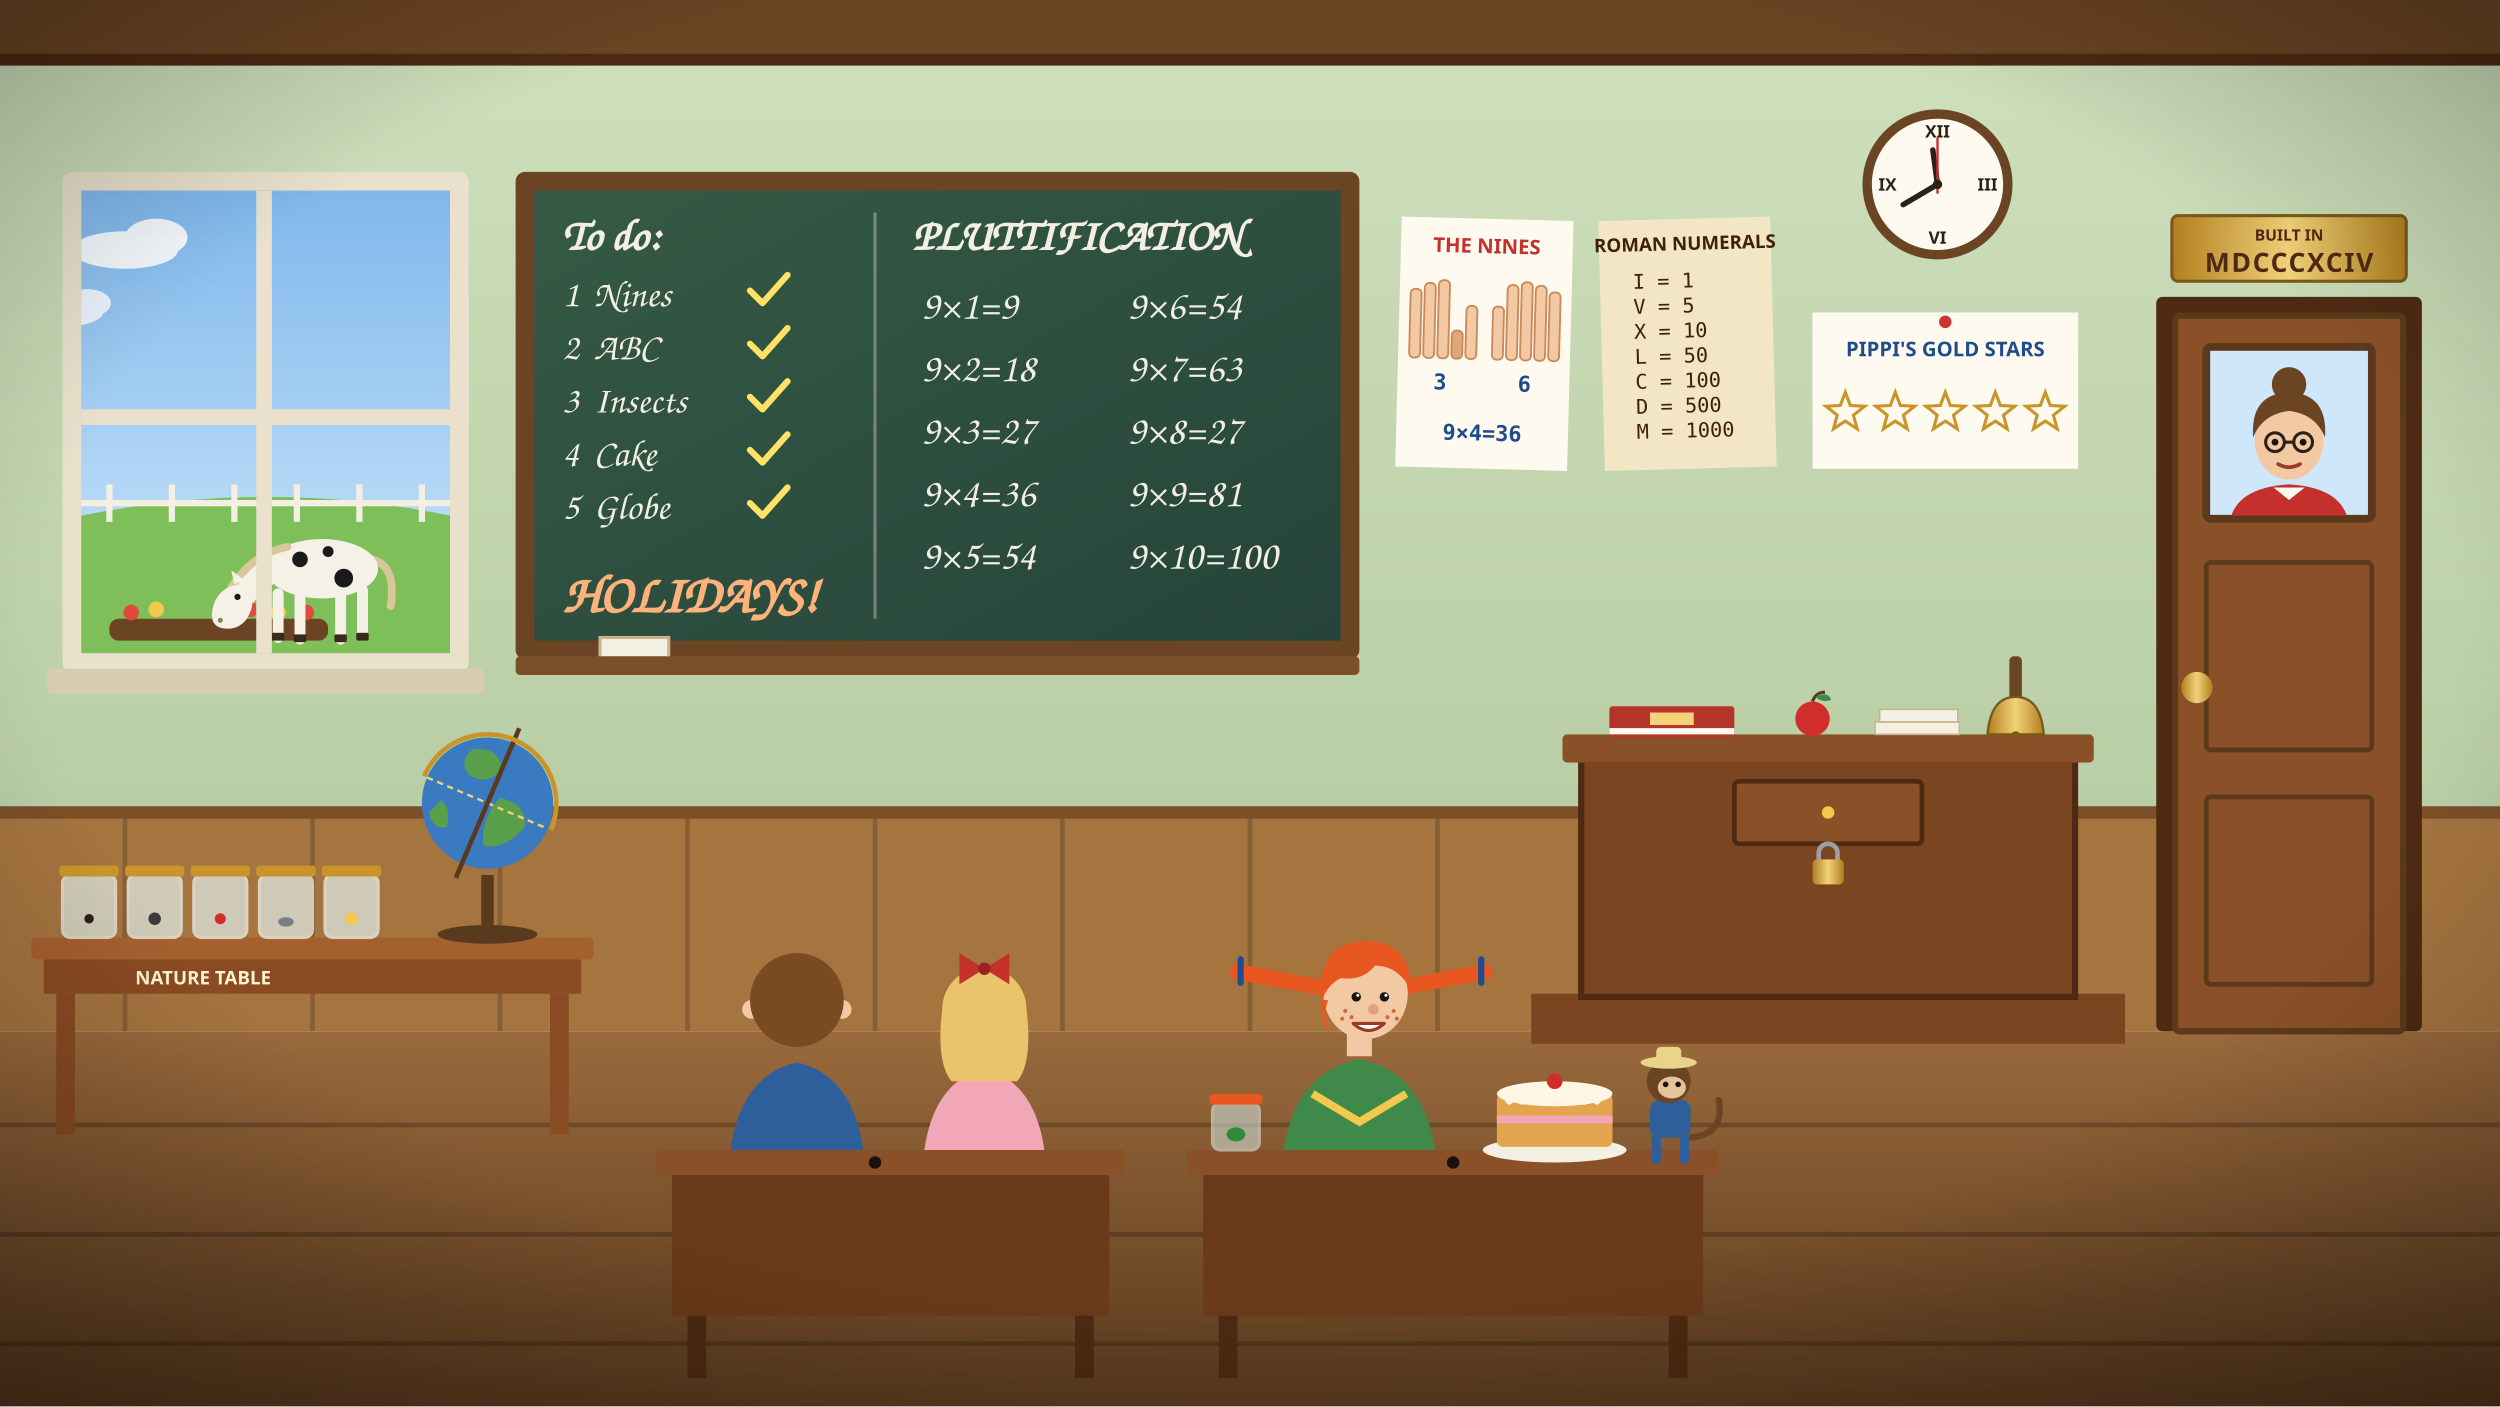
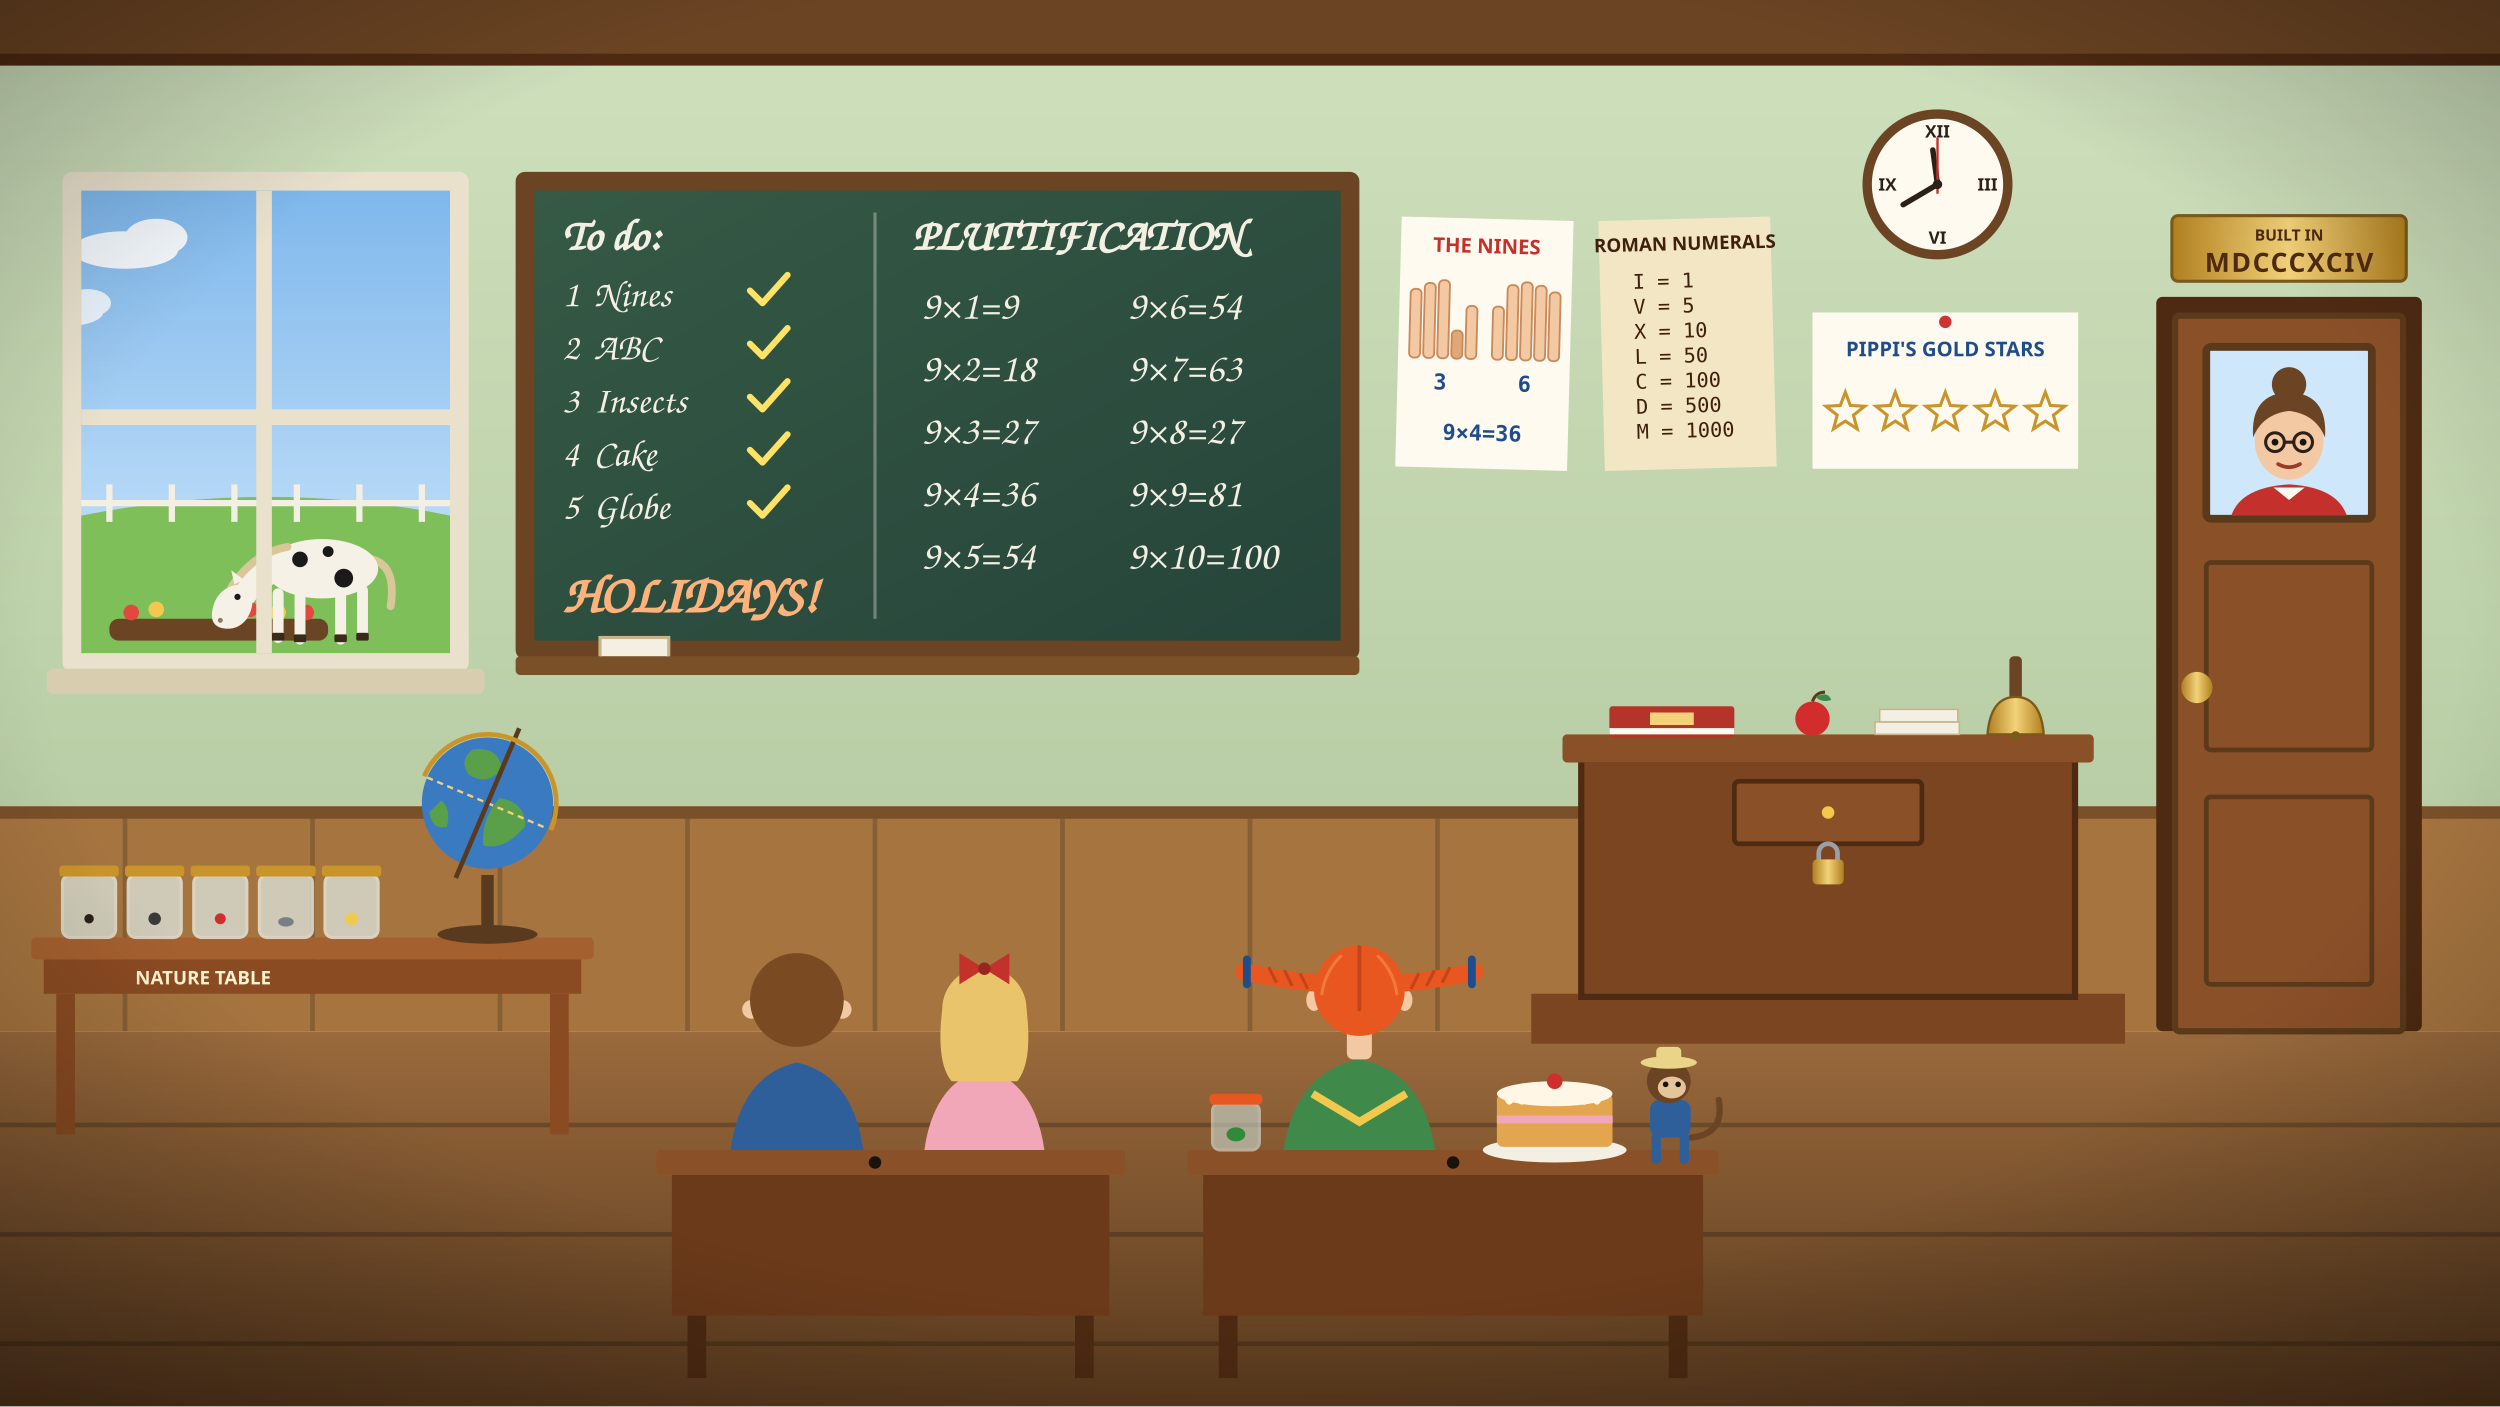
<svg xmlns="http://www.w3.org/2000/svg" class="scene" id="sc-school" viewBox="0 0 1600 900" preserveAspectRatio="xMidYMid slice" aria-label="The classroom">
  <defs>
    <linearGradient id="slWall" x1="0" y1="0" x2="0" y2="1">
      <stop offset="0" stop-color="#cfe0bd" />
      <stop offset="1" stop-color="#b3c99f" />
    </linearGradient>
    <linearGradient id="slFloor" x1="0" y1="0" x2="0" y2="1">
      <stop offset="0" stop-color="#9a6a3c" />
      <stop offset="1" stop-color="#5a3a1e" />
    </linearGradient>
    <linearGradient id="slSky" x1="0" y1="0" x2="0" y2="1">
      <stop offset="0" stop-color="#7fb8ec" />
      <stop offset="1" stop-color="#cfe7fb" />
    </linearGradient>
    <linearGradient id="slBoard" x1="0" y1="0" x2="1" y2="1">
      <stop offset="0" stop-color="#355a45" />
      <stop offset="1" stop-color="#26443a" />
    </linearGradient>
    <linearGradient id="slBrass" x1="0" x2="1">
      <stop offset="0" stop-color="#b07f1f" />
      <stop offset=".5" stop-color="#f3d27a" />
      <stop offset="1" stop-color="#b07f1f" />
    </linearGradient>
    <clipPath id="slWinClip">
      <rect x="52" y="122" width="236" height="296" />
    </clipPath>
    <radialGradient id="slVign" cx=".5" cy=".45" r=".8">
      <stop offset=".6" stop-color="#000" stop-opacity="0" />
      <stop offset="1" stop-color="#000" stop-opacity=".45" />
    </radialGradient>
    <clipPath id="slDoorWin">
      <rect x="1414" y="224" width="102" height="106" />
    </clipPath>
  </defs>
  <rect width="1600" height="660" fill="url(#slWall)" />
  <rect width="1600" height="34" fill="#6b4423" />
  <rect y="34" width="1600" height="8" fill="#4e2a12" />
  <rect y="520" width="1600" height="140" fill="#a5743f" />
  <rect y="516" width="1600" height="8" fill="#7a5028" />
  <g stroke="rgba(0,0,0,.18)" stroke-width="3">
    <path d="M80 524V660M200 524V660M320 524V660M440 524V660M560 524V660M680 524V660M800 524V660M920 524V660M1040 524V660M1160 524V660M1280 524V660M1400 524V660M1520 524V660" />
  </g>
  <rect y="660" width="1600" height="240" fill="url(#slFloor)" />
  <g stroke="rgba(0,0,0,.22)" stroke-width="3">
    <path d="M0 720H1600M0 790H1600M0 860H1600" />
  </g>
  <g id="sl-window">
    <rect x="40" y="110" width="260" height="320" rx="6" fill="#e9e1cc" />
    <rect x="52" y="122" width="236" height="296" fill="url(#slSky)" />
    <g clip-path="url(#slWinClip)">
      <g class="cloud" fill="#fff" opacity=".9">
        <ellipse cx="80" cy="160" rx="34" ry="12" />
        <ellipse cx="100" cy="152" rx="20" ry="12" />
      </g>
      <g class="cloud slow" fill="#fff" opacity=".8">
        <ellipse cx="40" cy="200" rx="26" ry="9" />
        <ellipse cx="56" cy="194" rx="15" ry="9" />
      </g>
      <path d="M52 330 q120-24 236 0 v88 h-236z" fill="#7fbf5a" />
      <g stroke="#f3efe3" stroke-width="4">
        <path d="M52 322 h236 M70 310 v24 M110 310 v24 M150 310 v24 M190 310 v24 M230 310 v24 M270 310 v24" />
      </g>
      <rect x="70" y="396" width="140" height="14" rx="6" fill="#6b4423" />
      <g fill="#e2483d">
        <circle cx="84" cy="392" r="5" />
        <circle cx="160" cy="390" r="5" />
        <circle cx="196" cy="392" r="5" />
      </g>
      <g fill="#f2c94c">
        <circle cx="100" cy="390" r="5" />
        <circle cx="178" cy="392" r="5" />
      </g>
      <g id="sl-horse" class="nod">
        <path d="M238 358 q16 4 12 30" stroke="#d9c79a" stroke-width="5" fill="none" stroke-linecap="round" />
        <g stroke="#f6f1e6" stroke-width="7" stroke-linecap="round">
          <path d="M178 380 v28 M192 382 v27 M218 382 v27 M232 378 v28" />
        </g>
        <g fill="#3a2a1a">
          <rect x="174" y="405" width="8" height="5" rx="1" />
          <rect x="188" y="406" width="8" height="5" rx="1" />
          <rect x="214" y="406" width="8" height="5" rx="1" />
          <rect x="228" y="405" width="8" height="5" rx="1" />
        </g>
        <ellipse cx="206" cy="364" rx="36" ry="19" fill="#f6f1e6" />
        <path d="M182 352 q-22 6 -34 26 l14 8 q10 -14 28 -18z" fill="#f6f1e6" />
        <path d="M184 350 q-22 4 -36 26" stroke="#d9c79a" stroke-width="5" fill="none" stroke-linecap="round" />
        <path d="M146 376 q-8 4 -10 14 q-2 10 6 12 q10 2 16 -6 q6 -10 2 -18 q-6 -6 -14 -2z" fill="#f6f1e6" />
        <path d="M150 374 l-2 -9 l8 6z" fill="#f6f1e6" />
        <circle cx="152" cy="382" r="2" fill="#1a1a1a" />
        <circle cx="141" cy="397" r="1.6" fill="#8a7a6a" />
        <g fill="#1a1a1a">
          <circle cx="192" cy="358" r="5" />
          <circle cx="220" cy="370" r="6" />
          <circle cx="210" cy="353" r="3.5" />
          <circle cx="168" cy="368" r="3" />
        </g>
      </g>
    </g>
    <rect x="164" y="122" width="10" height="296" fill="#e9e1cc" />
    <rect x="52" y="262" width="236" height="10" fill="#e9e1cc" />
    <rect x="30" y="428" width="280" height="16" rx="4" fill="#d9cdb0" />
  </g>
  <g id="sl-board">
    <rect x="330" y="110" width="540" height="312" rx="6" fill="#6b4423" />
    <rect x="342" y="122" width="516" height="288" fill="url(#slBoard)" />
    <g font-family="Caveat, cursive" fill="#f3efe3">
      <text x="360" y="160" font-size="28" font-weight="700">To do:</text>
      <g font-size="24">
        <text x="360" y="196">1</text>
        <text x="360" y="230">2</text>
        <text x="360" y="264">3</text>
        <text x="360" y="298">4</text>
        <text x="360" y="332">5</text>
      </g>
      <g font-size="24">
        <text x="380" y="196">Nines</text>
        <text x="380" y="230">ABC</text>
        <text x="380" y="264">Insects</text>
        <text x="380" y="298">Cake</text>
        <text x="380" y="332">Globe</text>
      </g>
      <g id="sl-ticks" stroke="#ffe266" stroke-width="4" fill="none" stroke-linecap="round" stroke-linejoin="round">
        <path id="sl-tick0" d="M480 186 l8 8 l16 -18" />
        <path id="sl-tick1" d="M480 220 l8 8 l16 -18" />
        <path id="sl-tick2" d="M480 254 l8 8 l16 -18" />
        <path id="sl-tick3" d="M480 288 l8 8 l16 -18" />
        <path id="sl-tick4" d="M480 322 l8 8 l16 -18" />
      </g>
      <text id="sl-hol" x="360" y="392" font-size="34" font-weight="700" fill="#ffb37a">
                HOLIDAYS!</text>
      <path d="M560 136 v260" stroke="#f3efe3" stroke-width="2" opacity=".35" />
      <text x="584" y="160" font-size="28" font-weight="700">PLUTTIFICATION</text>
      <g font-size="26" translate="no">
        <text x="590" y="204">9×1=9</text>
        <text x="590" y="244">9×2=18</text>
        <text x="590" y="284">9×3=27</text>
        <text x="590" y="324">9×4=36</text>
        <text x="590" y="364" id="sl-n5">9×5=54</text>
        <text x="722" y="204">9×6=54</text>
        <text x="722" y="244">9×7=63</text>
        <text x="722" y="284" id="sl-n8">9×8=27</text>
        <text x="722" y="324">9×9=81</text>
        <text x="722" y="364" id="sl-n10">9×10=100</text>
      </g>
    </g>
    <rect x="330" y="420" width="540" height="12" rx="3" fill="#7a5028" />
    <path d="M384 420 v-12 h44 v12" fill="#f3efe3" stroke="#c9b48a" stroke-width="2" />
  </g>
  <g id="sl-tables">
    <rect x="895" y="140" width="110" height="160" fill="#fffaf0" transform="rotate(1.5 950 220)" />
    <g transform="rotate(1.5 950 220)">
      <text x="950" y="162" text-anchor="middle" font-family="Fredoka, sans-serif" font-size="13" font-weight="700" fill="#c4302b">THE NINES</text>
      <g fill="#f3c9a4" stroke="#c98a5a" stroke-width="1.2">
        <rect x="902" y="186" width="7" height="44" rx="3" />
        <rect x="911" y="182" width="7" height="48" rx="3" />
        <rect x="920" y="180" width="7" height="50" rx="3" />
        <rect x="929" y="212" width="7" height="18" rx="3" fill="#e0a77a" />
        <rect x="938" y="196" width="7" height="34" rx="3" />
        <rect x="955" y="196" width="7" height="34" rx="3" />
        <rect x="964" y="182" width="7" height="48" rx="3" />
        <rect x="973" y="180" width="7" height="50" rx="3" />
        <rect x="982" y="182" width="7" height="48" rx="3" />
        <rect x="991" y="186" width="7" height="44" rx="3" />
      </g>
      <g font-family="IBM Plex Mono, monospace" font-weight="600" fill="#1f4d8c" translate="no">
        <text x="918" y="250" font-size="14">3</text>
        <text x="972" y="250" font-size="14">6</text>
        <text x="950" y="282" text-anchor="middle" font-size="14">9×4=36</text>
      </g>
    </g>
  </g>
  <g id="sl-romans">
    <rect x="1025" y="140" width="110" height="160" fill="#f3e6c4" transform="rotate(-1.5 1080 220)" />
    <g transform="rotate(-1.5 1080 220)" font-family="IBM Plex Mono, monospace" fill="#3e200c">
      <text x="1080" y="160" text-anchor="middle" font-family="Fredoka, sans-serif" font-size="12" font-weight="700">ROMAN NUMERALS</text>
      <g font-size="13" translate="no">
        <text x="1046" y="184">I = 1</text>
        <text x="1046" y="200">V = 5</text>
        <text x="1046" y="216">X = 10</text>
        <text x="1046" y="232">L = 50</text>
        <text x="1046" y="248">C = 100</text>
        <text x="1046" y="264">D = 500</text>
        <text x="1046" y="280">M = 1000</text>
      </g>
    </g>
  </g>
  <g id="sl-clock">
    <circle cx="1240" cy="118" r="48" fill="#6b4423" />
    <circle cx="1240" cy="118" r="42" fill="#fffaf0" />
    <g font-family="Fredoka, sans-serif" font-size="11" font-weight="600" fill="#2b2118" text-anchor="middle" translate="no">
      <text x="1240" y="88">XII</text>
      <text x="1272" y="122">III</text>
      <text x="1240" y="156">VI</text>
      <text x="1208" y="122">IX</text>
    </g>
    <path d="M1240 118 l-3 -22 M1240 118 l-22 13" stroke="#2b2118" stroke-width="3.5" stroke-linecap="round" />
    <path class="sl-sec" d="M1240 124 v-36" stroke="#c4302b" stroke-width="1.5" />
    <circle cx="1240" cy="118" r="3" fill="#2b2118" />
  </g>
  <g id="sl-stars">
    <rect x="1160" y="200" width="170" height="100" fill="#fffaf0" />
    <circle cx="1245" cy="206" r="4" fill="#c33" />
    <text x="1245" y="228" text-anchor="middle" font-family="Fredoka, sans-serif" font-size="13" font-weight="700" fill="#1f4d8c">PIPPI'S GOLD STARS</text>
    <g stroke="#c9952a" stroke-width="2" fill="none">
      <path id="sl-star0" transform="translate(1181 264)" d="M0 -13 L3.2 -4.5 L12.4 -4 L5.2 1.7 L7.6 10.5 L0 5.5 L-7.6 10.5 L-5.2 1.7 L-12.4 -4 L-3.2 -4.5Z" />
      <path id="sl-star1" transform="translate(1213 264)" d="M0 -13 L3.2 -4.5 L12.4 -4 L5.2 1.7 L7.6 10.5 L0 5.5 L-7.6 10.5 L-5.2 1.7 L-12.4 -4 L-3.2 -4.5Z" />
      <path id="sl-star2" transform="translate(1245 264)" d="M0 -13 L3.2 -4.5 L12.4 -4 L5.2 1.7 L7.6 10.5 L0 5.5 L-7.6 10.5 L-5.2 1.7 L-12.4 -4 L-3.2 -4.5Z" />
      <path id="sl-star3" transform="translate(1277 264)" d="M0 -13 L3.2 -4.5 L12.4 -4 L5.2 1.7 L7.6 10.5 L0 5.5 L-7.6 10.5 L-5.2 1.7 L-12.4 -4 L-3.2 -4.5Z" />
      <path id="sl-star4" transform="translate(1309 264)" d="M0 -13 L3.2 -4.5 L12.4 -4 L5.2 1.7 L7.6 10.5 L0 5.5 L-7.6 10.5 L-5.2 1.7 L-12.4 -4 L-3.2 -4.5Z" />
    </g>
  </g>
  <g id="sl-door">
    <rect x="1390" y="138" width="150" height="42" rx="4" fill="url(#slBrass)" stroke="#7a5a1a" stroke-width="2" />
    <text x="1465" y="154" text-anchor="middle" font-family="Fredoka, sans-serif" font-size="10" font-weight="700" fill="#4e2a12">BUILT IN</text>
    <text x="1465" y="174" text-anchor="middle" font-family="Fredoka, sans-serif" font-size="17" font-weight="700" fill="#4e2a12" letter-spacing="1" translate="no">MDCCCXCIV</text>
    <rect x="1380" y="190" width="170" height="470" rx="4" fill="#4e2a12" />
    <rect x="1392" y="202" width="146" height="458" rx="3" fill="#8a5028" stroke="#5a3a1a" stroke-width="4" />
    <rect x="1412" y="222" width="106" height="110" rx="3" fill="#cfe7fb" stroke="#5a3a1a" stroke-width="5" />
    <g clip-path="url(#slDoorWin)">
      <g id="sl-teacher">
        <path d="M1427 334 q4 -22 38 -24 q34 2 38 24z" fill="#c4302b" />
        <path d="M1455 312 l10 8 l10 -8" fill="#fffaf0" />
        <circle cx="1465" cy="246" r="11" fill="#6b4423" />
        <ellipse cx="1465" cy="282" rx="22" ry="25" fill="#f3c9a4" />
        <path d="M1442 280 q-2 -28 23 -29 q25 1 23 29 q-6 -15 -23 -17 q-17 2 -23 17z" fill="#6b4423" />
        <g fill="none" stroke="#2b2118" stroke-width="2">
          <circle cx="1456" cy="283" r="6" />
          <circle cx="1474" cy="283" r="6" />
          <path d="M1462 283 h6" />
        </g>
        <circle cx="1456" cy="283" r="2.2" fill="#1a120c" />
        <circle cx="1474" cy="283" r="2.2" fill="#1a120c" />
        <path d="M1458 297 q7 4 14 0" stroke="#9a3a2a" stroke-width="2.4" fill="none" stroke-linecap="round" />
      </g>
    </g>
    <rect x="1412" y="360" width="106" height="120" rx="3" fill="none" stroke="#5a3a1a" stroke-width="3" />
    <rect x="1412" y="510" width="106" height="120" rx="3" fill="none" stroke="#5a3a1a" stroke-width="3" />
    <circle cx="1406" cy="440" r="10" fill="url(#slBrass)" />
  </g>
  <g id="sl-nature">
    <rect x="20" y="600" width="360" height="14" rx="3" fill="#a5602f" />
    <rect x="28" y="614" width="344" height="22" fill="#8a4b22" />
    <text x="130" y="630" text-anchor="middle" font-family="Fredoka, sans-serif" font-size="12" font-weight="700" fill="#fff3d0">NATURE TABLE</text>
    <g fill="#8a4b22">
      <rect x="36" y="636" width="12" height="90" />
      <rect x="352" y="636" width="12" height="90" />
    </g>
    <g>
      <g fill="#dfeee9" opacity=".7" stroke="#f3faf7" stroke-width="2">
        <rect x="40" y="560" width="34" height="40" rx="5" />
        <rect x="82" y="560" width="34" height="40" rx="5" />
        <rect x="124" y="560" width="34" height="40" rx="5" />
        <rect x="166" y="560" width="34" height="40" rx="5" />
        <rect x="208" y="560" width="34" height="40" rx="5" />
      </g>
      <g fill="#c9952a">
        <rect x="38" y="554" width="38" height="7" rx="2" />
        <rect x="80" y="554" width="38" height="7" rx="2" />
        <rect x="122" y="554" width="38" height="7" rx="2" />
        <rect x="164" y="554" width="38" height="7" rx="2" />
        <rect x="206" y="554" width="38" height="7" rx="2" />
      </g>
      <g>
        <circle cx="57" cy="588" r="3" fill="#2b2118" />
        <circle cx="99" cy="588" r="4" fill="#3a3a3a" />
        <circle cx="141" cy="588" r="3.5" fill="#d22d2d" />
        <ellipse cx="183" cy="590" rx="5" ry="3" fill="#7a7f86" />
        <circle cx="225" cy="588" r="4" fill="#f2c94c" />
      </g>
    </g>
  </g>
  <g id="sl-globe">
    <ellipse cx="312" cy="598" rx="32" ry="6" fill="#5a3a1e" />
    <rect x="308" y="560" width="8" height="38" fill="#5a3a1e" />
    <g transform="rotate(23 312 514)">
      <circle cx="312" cy="514" r="42" fill="#3a7ac0" />
      <path d="M290 486 q14-8 22 4 q-4 14-18 12 q-10-6-4-16z M318 508 q16-4 22 10 q-6 20-20 22 q-8-16-2-32z M284 524 q8 2 10 14 q-8 6-14-4z" fill="#5aa04a" />
      <path d="M270 514 h84" stroke="#f3d27a" stroke-width="1.5" stroke-dasharray="4 3" />
      <path d="M312 462 v104" stroke="#5a3a1e" stroke-width="3" />
      <path d="M268 514 a44 44 0 0 1 88 0" fill="none" stroke="#c9952a" stroke-width="3" />
    </g>
  </g>
  <g id="sl-tdesk">
    <rect x="980" y="636" width="380" height="32" fill="#7a4520" />
    <rect x="1012" y="486" width="316" height="152" fill="#7a4520" stroke="#4e2a12" stroke-width="4" />
    <rect x="1110" y="500" width="120" height="40" rx="3" fill="#8a5028" stroke="#4e2a12" stroke-width="3" />
    <circle cx="1170" cy="520" r="4" fill="#f2c94c" />
    <g id="sl-lock">
      <path d="M1164 552 v-6 a6 6 0 0 1 12 0 v6" fill="none" stroke="#9aa0a6" stroke-width="3" />
      <rect x="1160" y="550" width="20" height="16" rx="3" fill="url(#slBrass)" />
    </g>
    <rect x="1000" y="470" width="340" height="18" rx="3" fill="#8a5028" />
    <g id="sl-register">
      <rect x="1030" y="452" width="80" height="20" rx="2" fill="#b5342a" />
      <rect x="1030" y="466" width="80" height="4" fill="#fffaf0" />
      <rect x="1056" y="456" width="28" height="8" fill="#f3d27a" />
    </g>
    <g>
      <circle cx="1160" cy="460" r="11" fill="#d22d2d" />
      <path d="M1160 449 q2-6 8-6" stroke="#5a3a1a" stroke-width="2" fill="none" />
      <path d="M1162 446 q8-4 10 2 q-6 2-10-2z" fill="#3f8a4a" />
    </g>
    <g fill="#f3efe3" stroke="#c9b48a">
      <rect x="1200" y="462" width="54" height="8" />
      <rect x="1203" y="454" width="50" height="8" />
    </g>
    <g id="sl-bell">
      <rect x="1286" y="420" width="8" height="28" rx="3" fill="#6b4423" />
      <path d="M1272 470 q2-24 18-24 q16 0 18 24z" fill="url(#slBrass)" stroke="#7a5a1a" stroke-width="1.5" />
      <circle cx="1290" cy="471" r="3" fill="#7a5a1a" />
    </g>
  </g>
  <g id="sl-ta">
    <path d="M466 760 q0-70 44-80 q44 10 44 80z" fill="#2f5f9a" />
    <circle cx="481" cy="646" r="6" fill="#f3c9a4" />
    <circle cx="539" cy="646" r="6" fill="#f3c9a4" />
    <circle cx="510" cy="640" r="30" fill="#7a4a22" />
    <path d="M590 760 q0-66 40-76 q40 10 40 76z" fill="#f2a7b8" />
    <path d="M603 646 q-4 34 6 46 h42 q10-12 6-46z" fill="#e9c46a" />
    <circle cx="630" cy="646" r="27" fill="#e9c46a" />
    <path d="M630 620 l-16 -10 v20z M630 620 l16 -10 v20z" fill="#c4302b" />
    <circle cx="630" cy="620" r="4" fill="#9a2420" />
  </g>
  <g id="sl-pippi">
    <path d="M820 760 q0-72 50-82 q50 10 50 82z" fill="#3f8a4a" />
    <path d="M840 700 l30 18 l30 -18" fill="none" stroke="#f2c94c" stroke-width="5" />
-     <rect x="862" y="660" width="16" height="16" fill="#f3c9a4" />
+     <rect x="862" y="656" width="16" height="22" rx="4" fill="#f3c9a4" />
+     <ellipse cx="841" cy="640" rx="5" ry="7" fill="#f3c9a4" />
+     <ellipse cx="899" cy="640" rx="5" ry="7" fill="#f3c9a4" />
    <g class="plait">
-       <path d="M846 632 L792 622" stroke="#e8571f" stroke-width="10" stroke-linecap="round" />
-       <path d="M794 614 v15" stroke="#1f4d8c" stroke-width="4" stroke-linecap="round" />
+       <path d="M852 630 q-28 -2 -56 -8" stroke="#e8571f" stroke-width="11" stroke-linecap="round" fill="none" />
+       <path d="M812 619 l5 10 M822 621 l5 10 M832 623 l5 10" stroke="#c4441a" stroke-width="2" />
+       <path d="M798 614 v16" stroke="#1f4d8c" stroke-width="5" stroke-linecap="round" />
    </g>
    <g class="plait b">
-       <path d="M896 632 L950 622" stroke="#e8571f" stroke-width="10" stroke-linecap="round" />
-       <path d="M948 614 v15" stroke="#1f4d8c" stroke-width="4" stroke-linecap="round" />
-     </g>
-     <ellipse cx="874" cy="636" rx="27" ry="29" fill="#f3c9a4" />
-     <path d="M846 640 q-4 -36 28 -38 q30 2 28 30 q-8 -14 -22 -14 q-8 10 -22 8 q-8 4 -12 14z" fill="#e8571f" />
-     <path d="M846 640 q-2 14 6 22 q-6 -12 -2 -22z" fill="#e8571f" />
-     <circle cx="868" cy="638" r="3" fill="#1a120c" />
-     <circle cx="886" cy="638" r="3" fill="#1a120c" />
-     <circle cx="869" cy="637" r="1" fill="#fff" />
-     <circle cx="887" cy="637" r="1" fill="#fff" />
-     <circle cx="879" cy="646" r="3.4" fill="#e3a07e" />
-     <g fill="#c96a3a">
-       <circle cx="861" cy="647" r="1.3" />
-       <circle cx="865" cy="651" r="1.3" />
-       <circle cx="859" cy="652" r="1.3" />
-       <circle cx="892" cy="647" r="1.3" />
-       <circle cx="888" cy="651" r="1.3" />
-       <circle cx="894" cy="652" r="1.3" />
-     </g>
-     <path d="M866 655 q10 9 20 0z" fill="#fff" stroke="#9a3a2a" stroke-width="2" stroke-linejoin="round" />
+       <path d="M888 630 q28 -2 56 -8" stroke="#e8571f" stroke-width="11" stroke-linecap="round" fill="none" />
+       <path d="M908 623 l-5 10 M918 621 l-5 10 M928 619 l-5 10" stroke="#c4441a" stroke-width="2" />
+       <path d="M942 614 v16" stroke="#1f4d8c" stroke-width="5" stroke-linecap="round" />
+     </g>
+     <circle cx="870" cy="634" r="29" fill="#e8571f" />
+     <path d="M870 606 v40" stroke="#c4441a" stroke-width="2.5" stroke-linecap="round" />
+     <path d="M858 612 q-10 10 -12 24 M882 612 q10 10 12 24" stroke="#f07a3c" stroke-width="2" fill="none" stroke-linecap="round" />
  </g>
  <g id="sl-desks">
    <rect x="420" y="736" width="300" height="16" rx="3" fill="#8a5028" />
    <rect x="430" y="752" width="280" height="90" fill="#6b3a1a" />
    <g fill="#4e2a12">
      <rect x="440" y="842" width="12" height="40" />
      <rect x="688" y="842" width="12" height="40" />
    </g>
    <rect x="760" y="736" width="340" height="16" rx="3" fill="#8a5028" />
    <rect x="770" y="752" width="320" height="90" fill="#6b3a1a" />
    <g fill="#4e2a12">
      <rect x="780" y="842" width="12" height="40" />
      <rect x="1068" y="842" width="12" height="40" />
    </g>
    <g fill="#1a120c">
      <circle cx="560" cy="744" r="4" />
      <circle cx="930" cy="744" r="4" />
    </g>
  </g>
  <g id="sl-cake">
    <ellipse cx="995" cy="736" rx="46" ry="8" fill="#f3efe3" />
    <rect x="958" y="700" width="74" height="34" rx="4" fill="#e3a54e" />
    <rect x="958" y="714" width="74" height="5" fill="#f2a7b8" />
    <ellipse cx="995" cy="700" rx="37" ry="8" fill="#fff6e6" />
    <path d="M962 702 q4 10 8 0 q4 10 8 0 q4 10 8 0 q4 10 8 0 q4 10 8 0 q4 10 8 0 q4 10 8 0 q4 10 8 0" fill="#fff6e6" />
    <circle cx="995" cy="692" r="5" fill="#d22d2d" />
  </g>
  <g id="sl-spunk">
    <rect x="776" y="706" width="30" height="30" rx="5" fill="#cfe6e0" opacity=".55" stroke="#e9f4f0" stroke-width="2" />
    <rect x="774" y="700" width="34" height="7" rx="3" fill="#e8571f" />
    <ellipse class="crawl" cx="791" cy="726" rx="6" ry="4.5" fill="#2f8a3a" />
  </g>
  <g id="sl-nilsson">
    <path d="M1082 728 q22 -2 18 -24" stroke="#6b4423" stroke-width="4" fill="none" stroke-linecap="round" />
    <rect x="1056" y="704" width="26" height="24" rx="6" fill="#2f5f9a" />
    <path d="M1060 728 v14 M1078 728 v14" stroke="#2f5f9a" stroke-width="6" stroke-linecap="round" />
    <circle cx="1068" cy="692" r="14" fill="#6b4423" />
    <ellipse cx="1070" cy="696" rx="9" ry="7" fill="#e6c49a" />
    <circle cx="1066" cy="694" r="1.8" fill="#1a120c" />
    <circle cx="1074" cy="694" r="1.8" fill="#1a120c" />
    <ellipse cx="1068" cy="680" rx="18" ry="4" fill="#e9d48a" />
    <rect x="1060" y="670" width="16" height="10" rx="3" fill="#e9d48a" />
  </g>
  <rect width="1600" height="900" fill="url(#slVign)" pointer-events="none" />
  <g>
    <rect class="hit" fill="transparent" data-hs="window3" data-label="Window" x="40" y="110" width="260" height="320" />
    <rect class="hit" fill="transparent" data-hs="board" data-label="Blackboard" x="330" y="110" width="540" height="322" />
    <rect class="hit" fill="transparent" data-hs="tables" data-label="Nines poster" x="892" y="136" width="116" height="168" />
    <rect class="hit" fill="transparent" data-hs="romans" data-label="Roman numerals chart" x="1022" y="136" width="116" height="168" />
    <rect class="hit" fill="transparent" data-hs="clock3" data-label="School clock" x="1190" y="68" width="100" height="100" />
    <rect class="hit" fill="transparent" data-hs="stars" data-label="Gold-star chart" x="1156" y="196" width="178" height="108" />
    <rect class="hit" fill="transparent" data-hs="plaque" data-label="Brass plaque" x="1386" y="134" width="158" height="50" />
    <rect class="hit" fill="transparent" data-hs="door3" data-label="Classroom door" x="1380" y="190" width="170" height="470" />
    <rect class="hit" fill="transparent" data-hs="teacher3" data-label="Miss, at the window in the door" x="1412" y="222" width="106" height="110" />
    <rect class="hit" fill="transparent" data-hs="tdesk" data-label="Miss's desk" x="1008" y="488" width="324" height="150" />
    <rect class="hit" fill="transparent" data-hs="register" data-label="Class register" x="1024" y="444" width="92" height="34" />
    <rect class="hit" fill="transparent" data-hs="bell3" data-label="Hand bell" x="1262" y="412" width="56" height="64" />
    <rect class="hit" fill="transparent" data-hs="nature" data-label="Nature table" x="20" y="546" width="236" height="90" />
    <rect class="hit" fill="transparent" data-hs="globe" data-label="Globe" x="262" y="466" width="104" height="140" />
    <rect class="hit" fill="transparent" data-hs="ta3" data-label="Tommy and Annika" x="440" y="606" width="260" height="130" />
    <rect class="hit" fill="transparent" data-hs="pippi3" data-label="Pippi" x="796" y="600" width="150" height="132" />
    <rect class="hit" fill="transparent" data-hs="cake" data-label="Pippi's cake" x="948" y="682" width="94" height="62" />
    <rect class="hit" fill="transparent" data-hs="nilsson3" data-label="Mr Nilsson" x="1046" y="664" width="64" height="82" />
    <rect class="hit" fill="transparent" data-hs="spunk3" data-label="Jam jar" x="770" y="696" width="44" height="46" id="hit-spunk3" />
  </g>
</svg>
